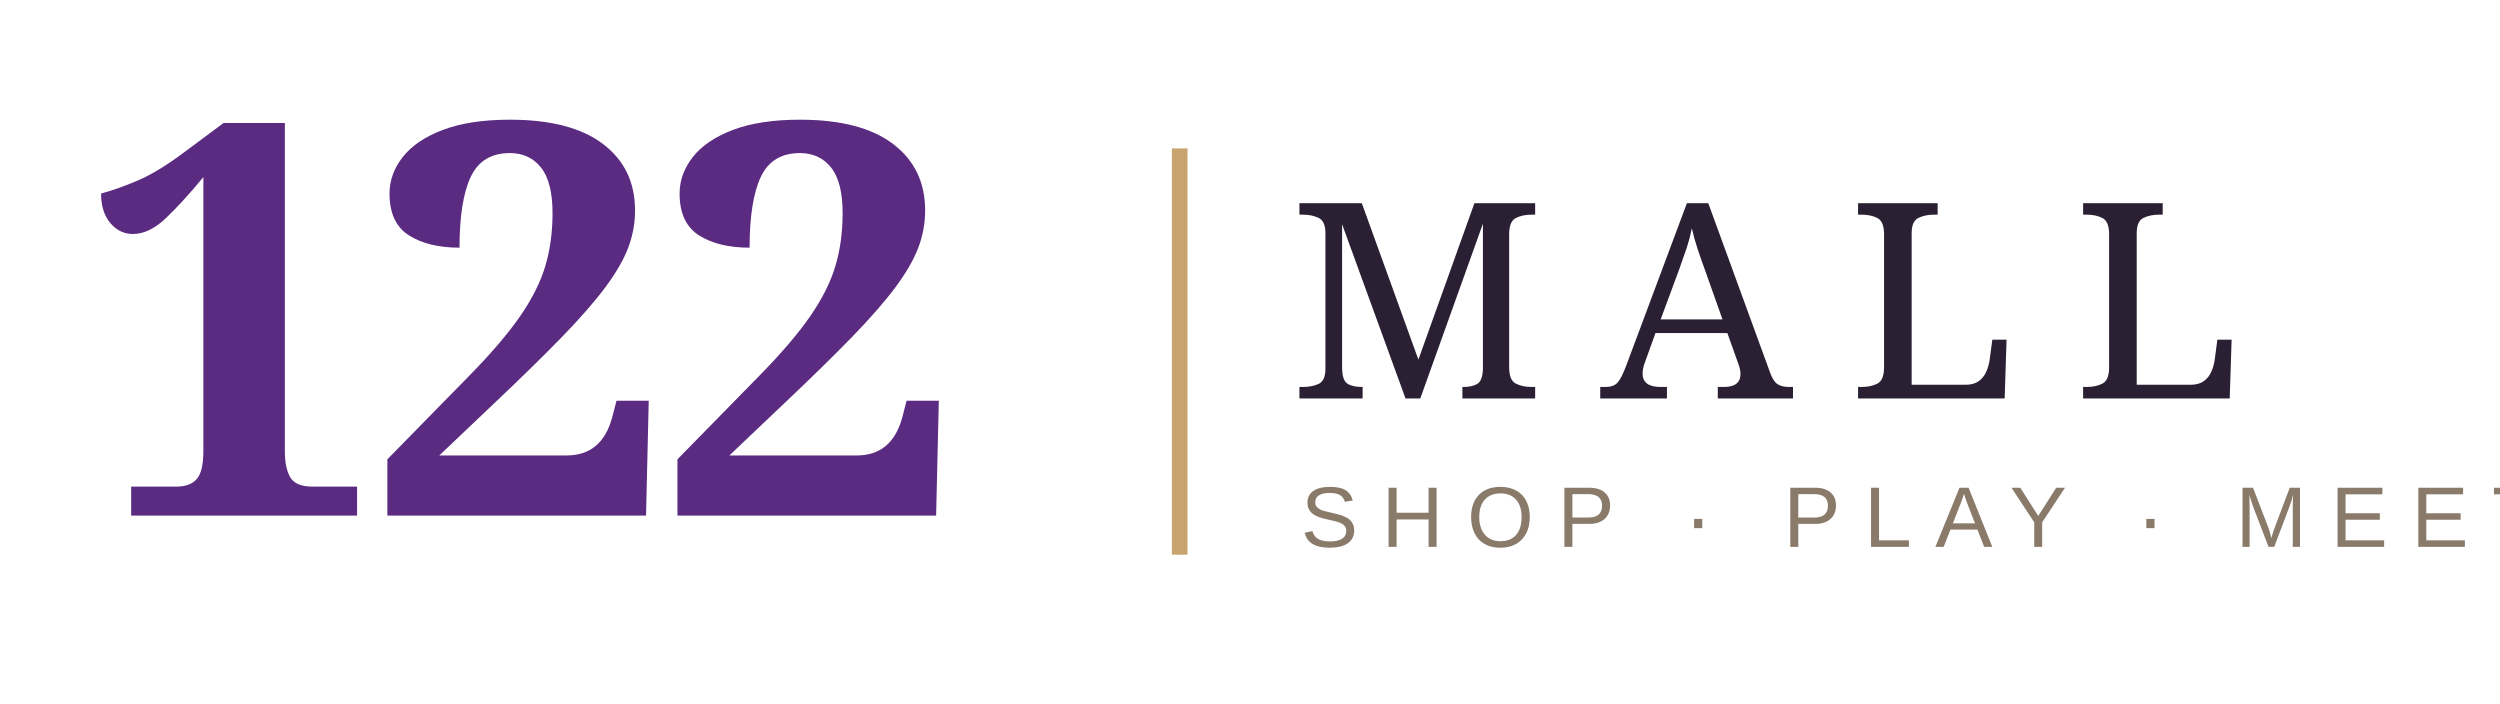
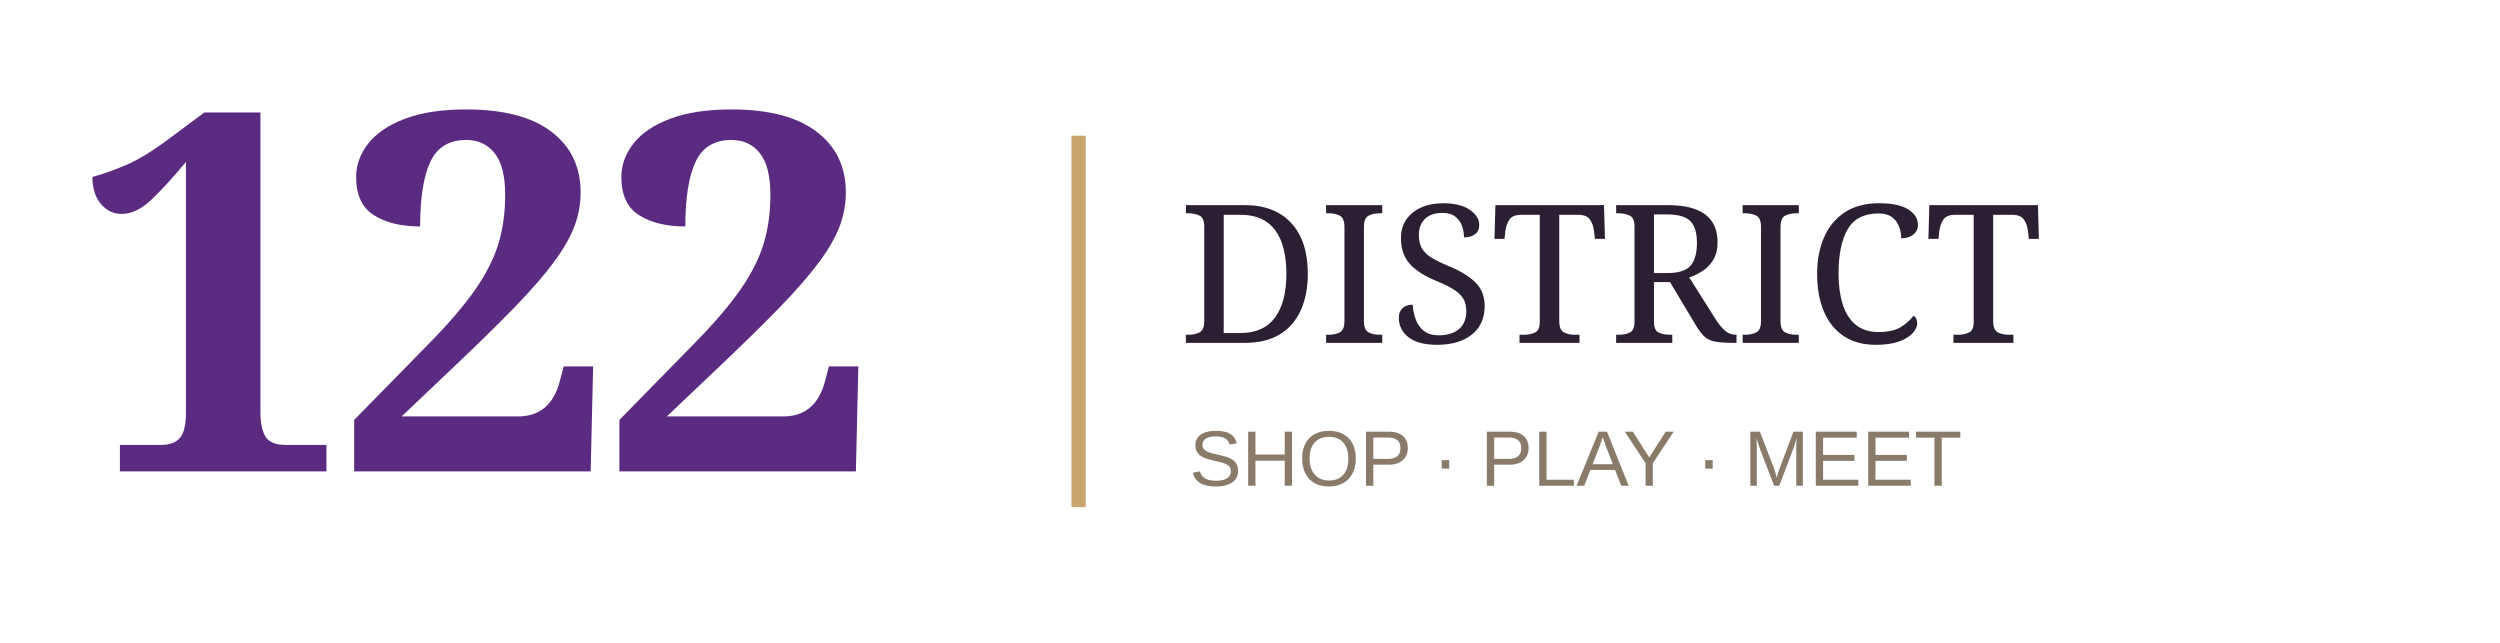
- <svg xmlns="http://www.w3.org/2000/svg" viewBox="0 0 640 180" width="640" height="180">
+ <svg xmlns="http://www.w3.org/2000/svg" viewBox="0 0 700 180" width="700" height="180">
  <g fill="#5b2b82">
    <text x="20" y="132" font-family="Georgia, 'Playfair Display', serif" font-size="140" font-weight="700" letter-spacing="-4">122</text>
  </g>
  <rect x="300" y="38" width="4" height="104" fill="#c8a46e" />
-   <text x="330" y="102" font-family="Georgia, 'Playfair Display', serif" font-size="70" letter-spacing="14" fill="#2a1f33">MALL</text>
-   <text x="333" y="140" font-family="Arial, sans-serif" font-size="22" letter-spacing="6" fill="#8a7a6a">SHOP · PLAY · MEET</text>
+   <text x="330" y="96" font-family="Georgia, 'Playfair Display', serif" font-size="54" textLength="340" lengthAdjust="spacing" fill="#2a1f33">DISTRICT</text>
+   <text x="333" y="136" font-family="Arial, sans-serif" font-size="22" textLength="334" lengthAdjust="spacing" fill="#8a7a6a">SHOP · PLAY · MEET</text>
</svg>
